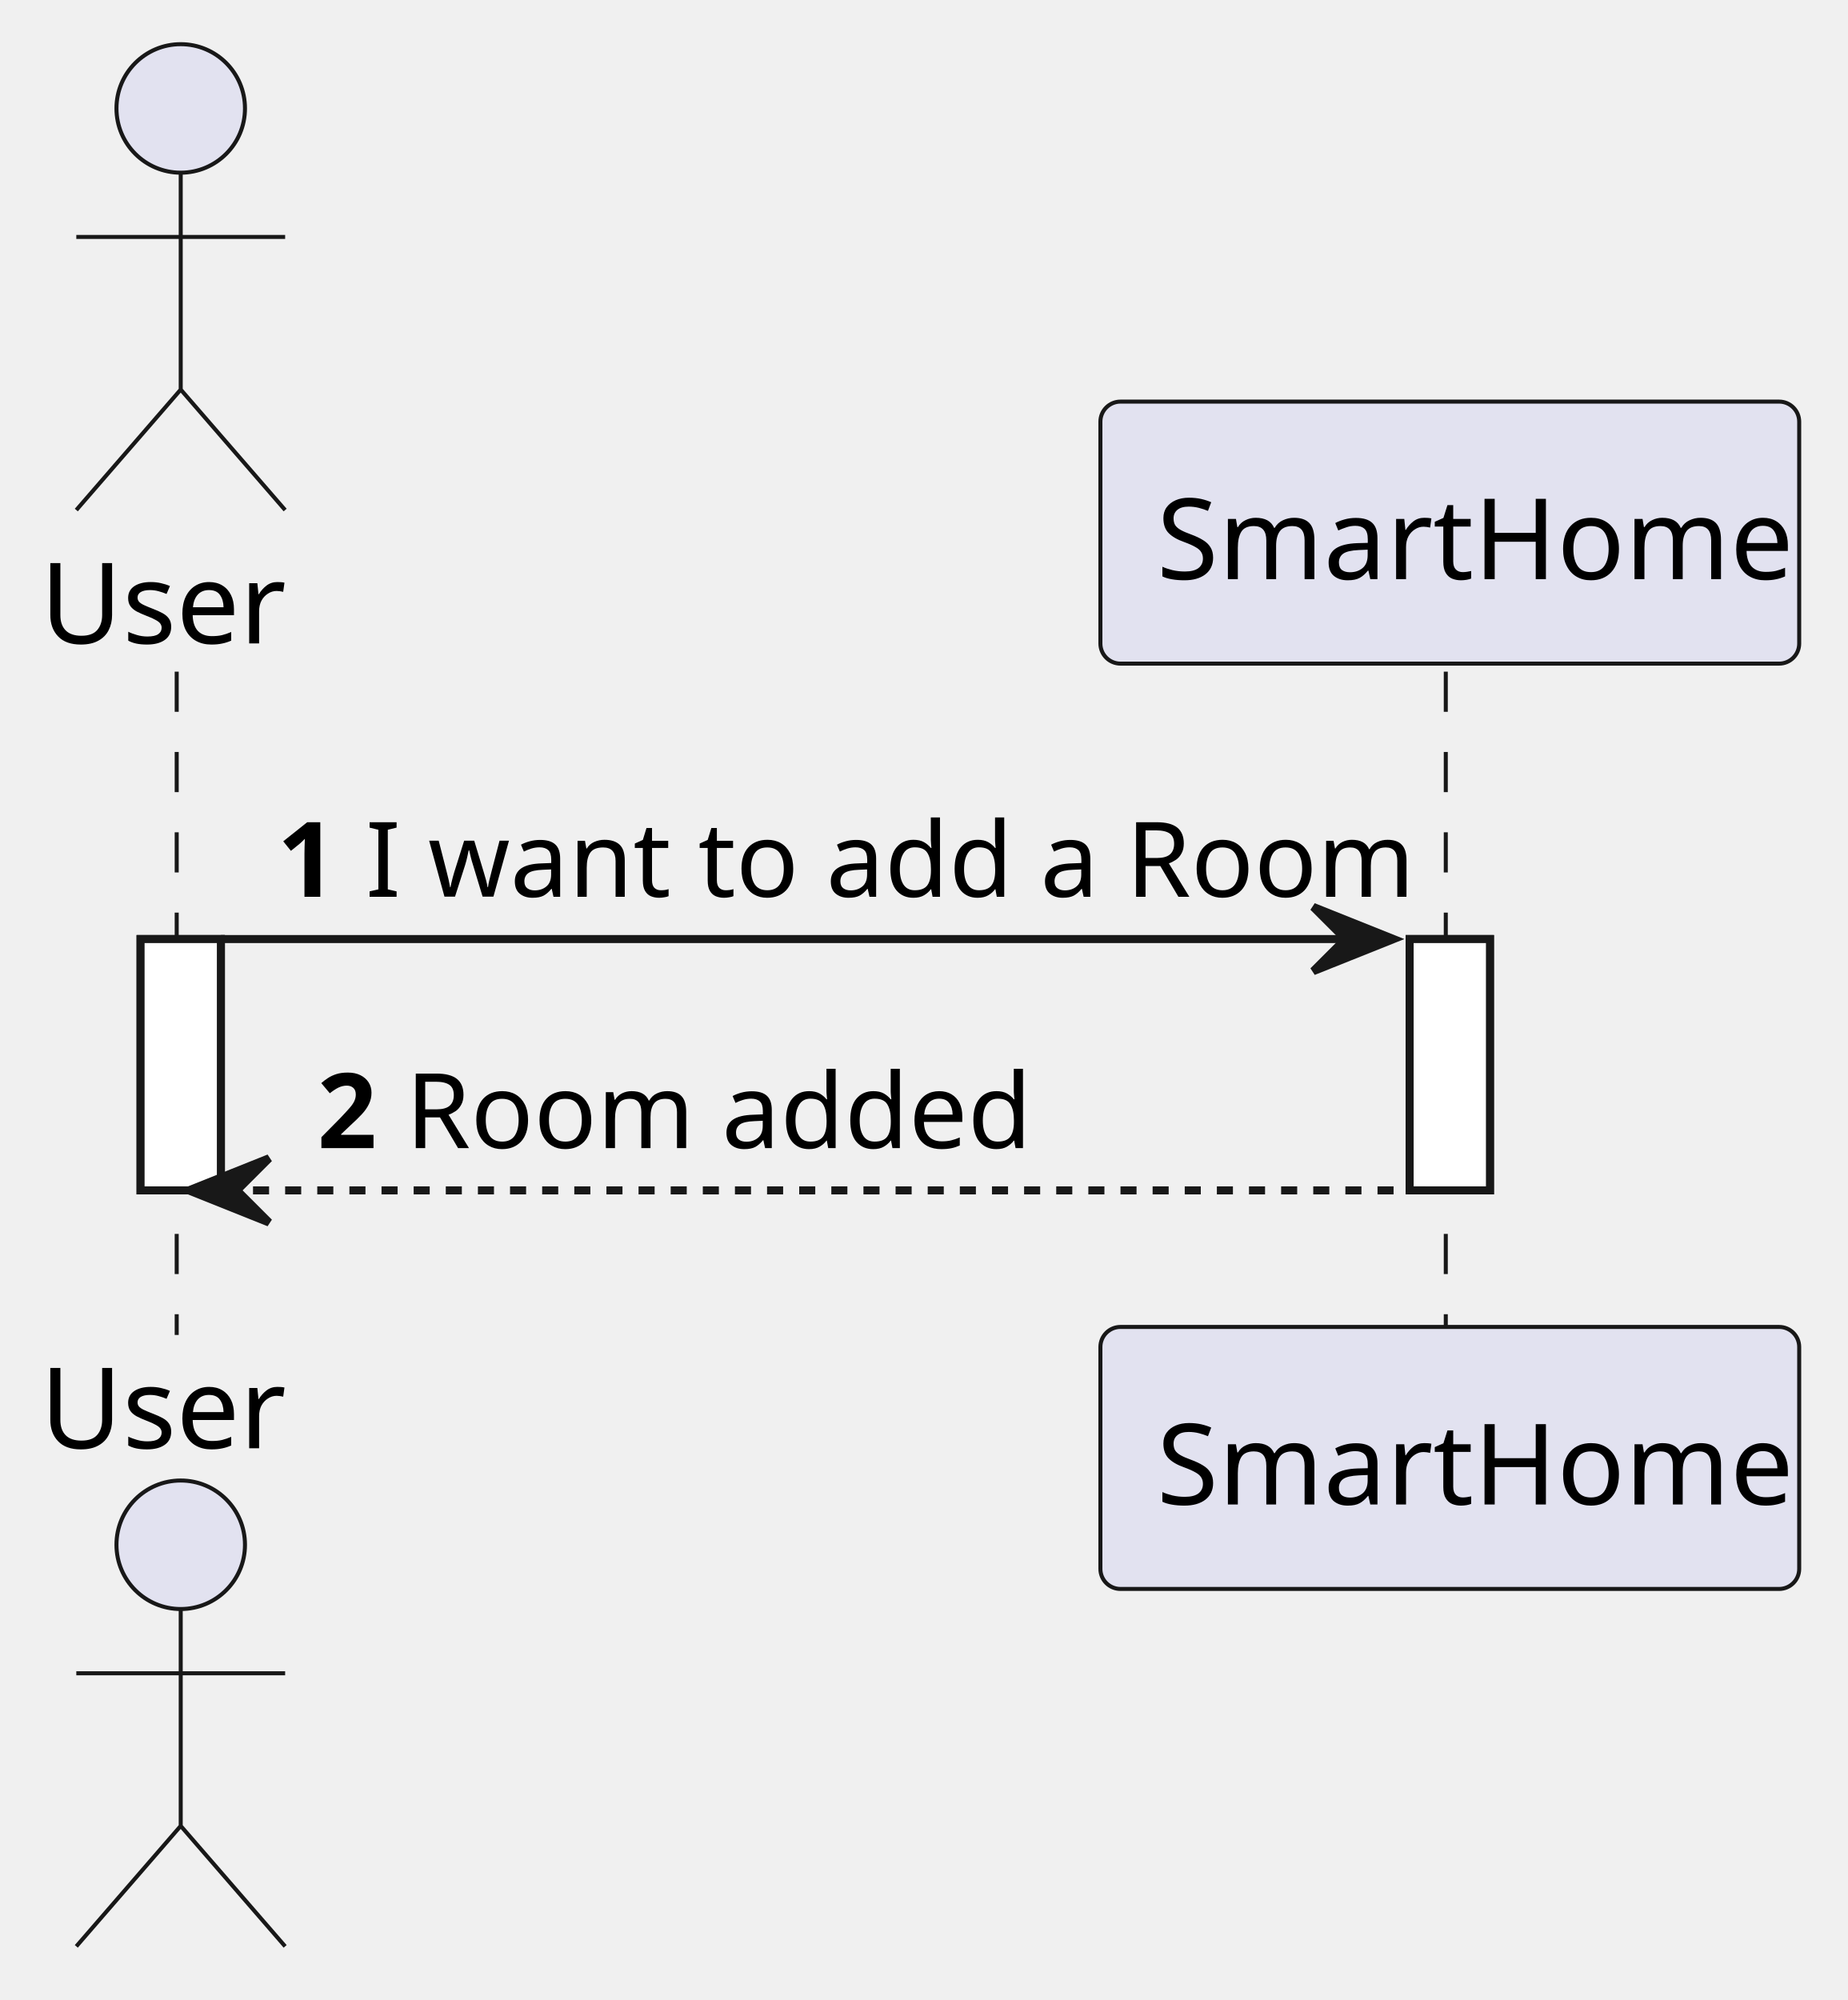
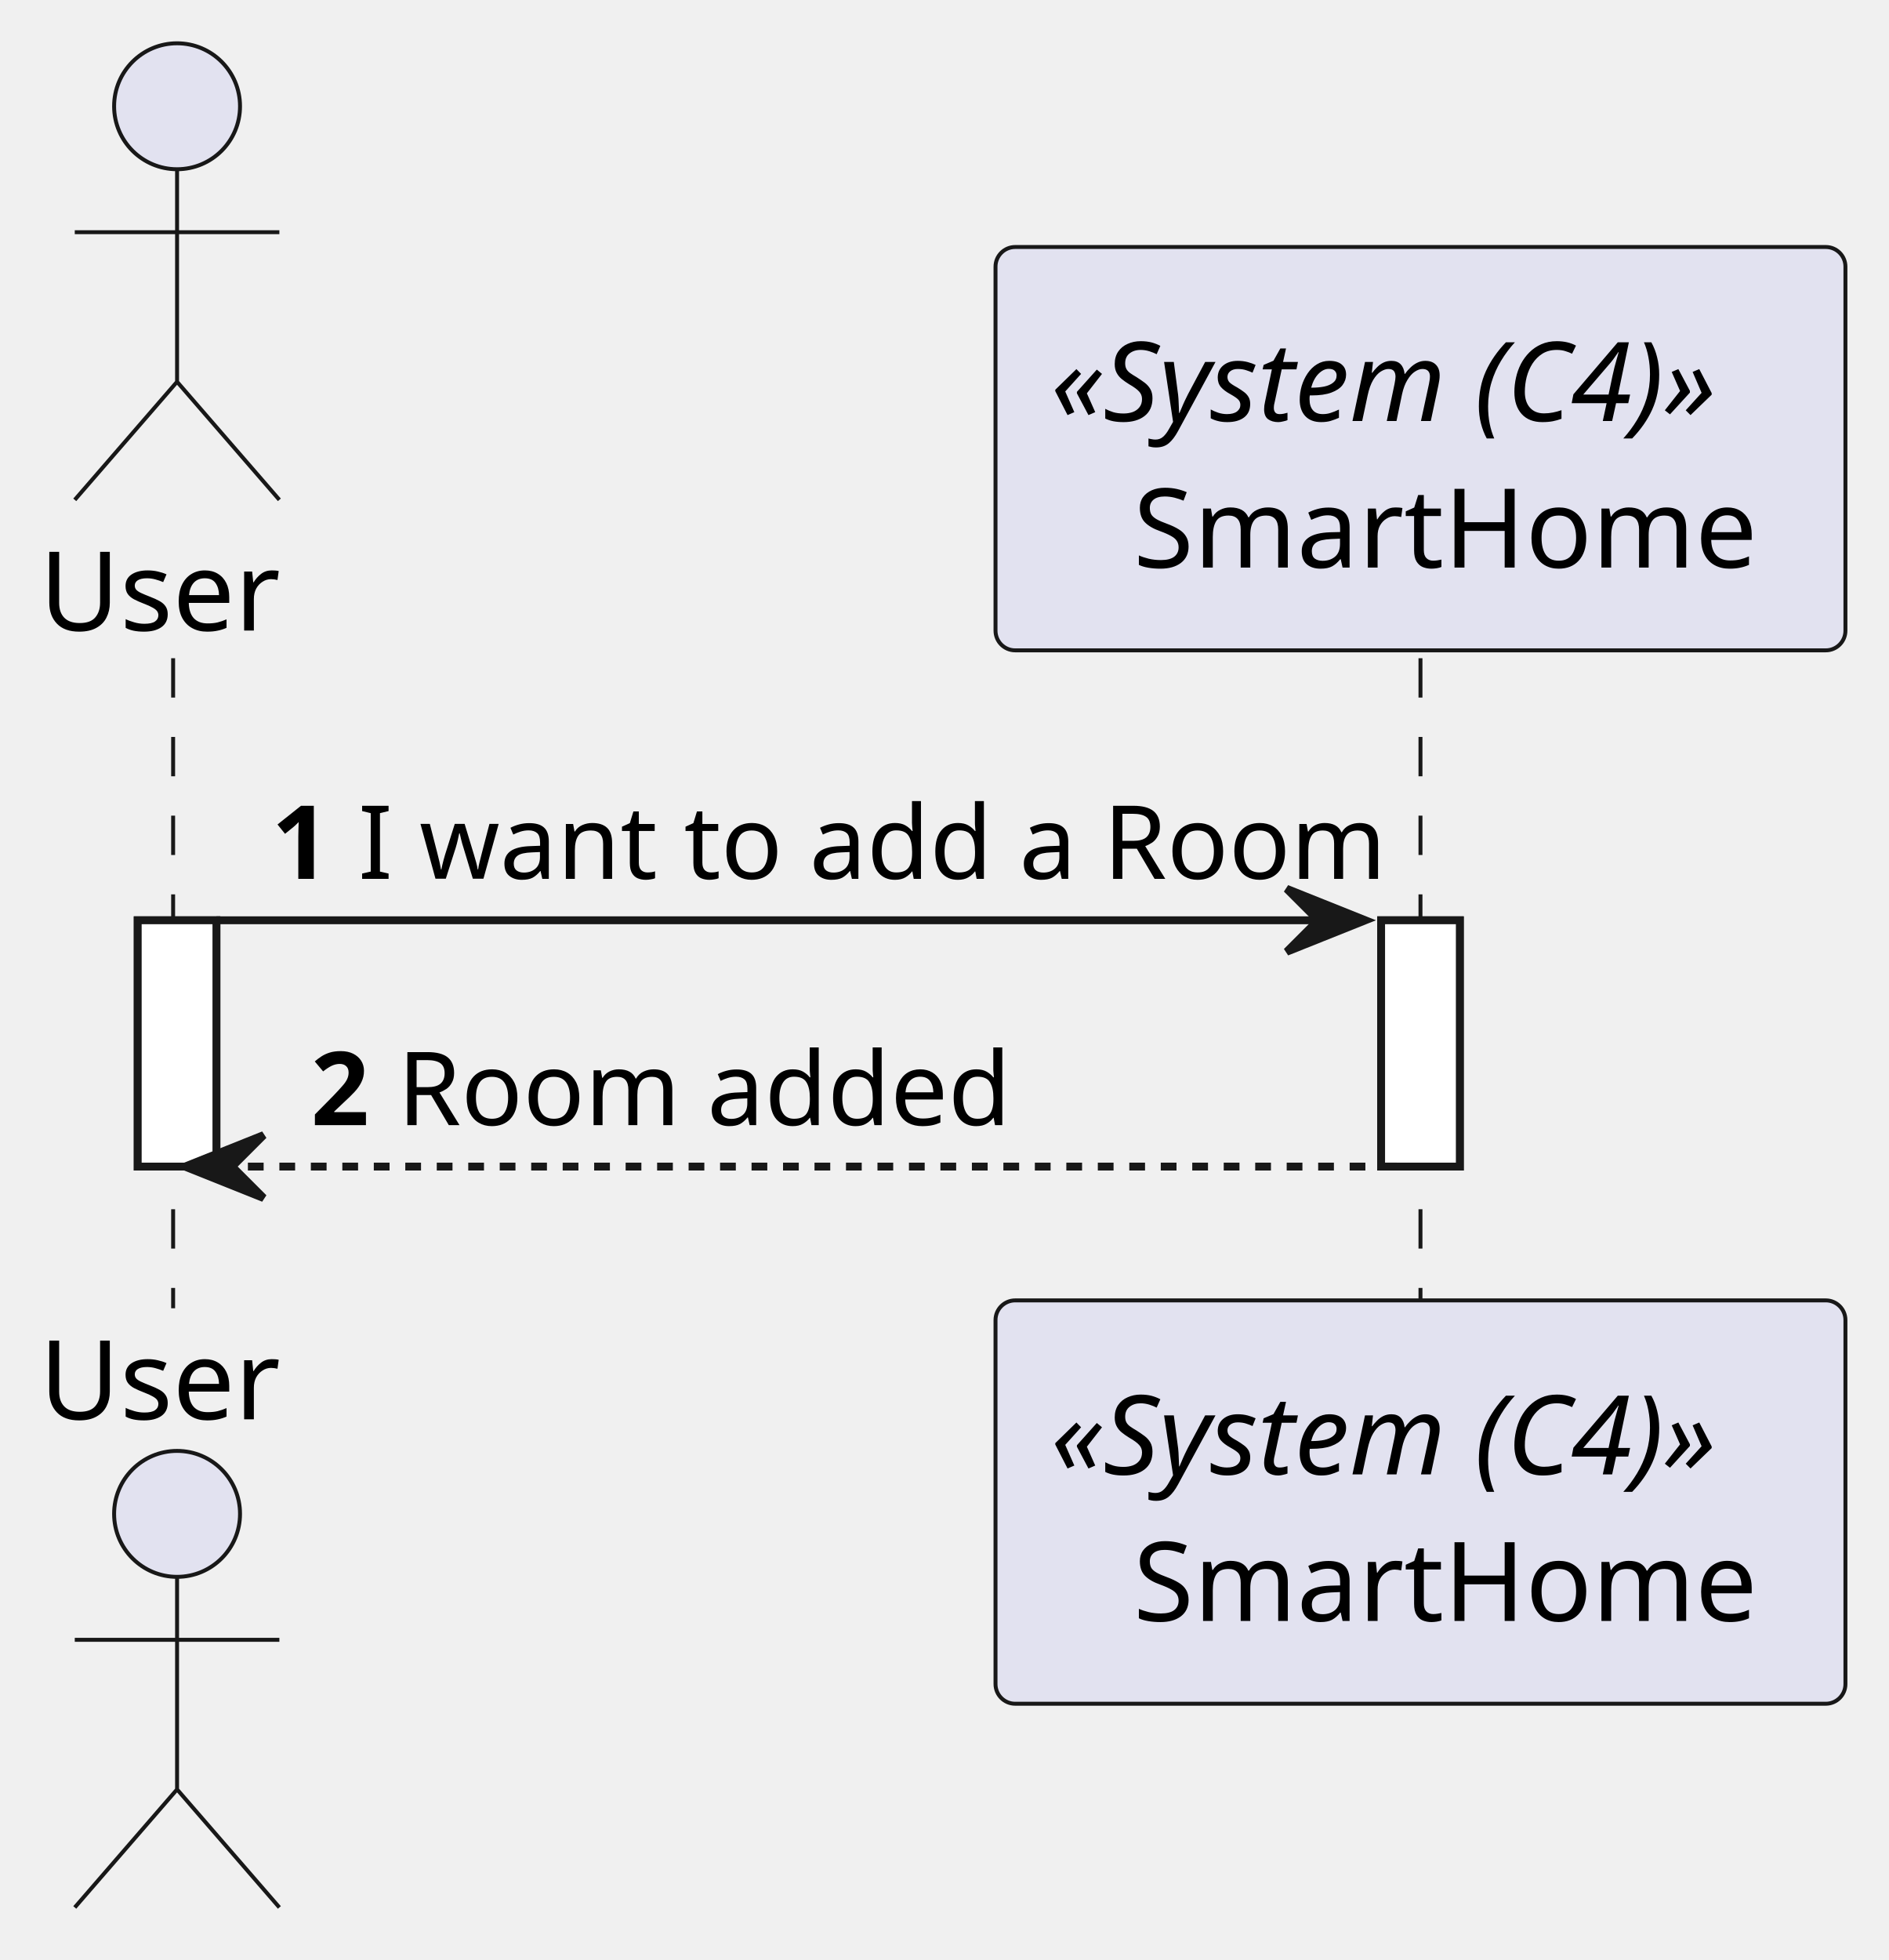
- <svg xmlns="http://www.w3.org/2000/svg" contentStyleType="text/css" height="249px" preserveAspectRatio="none" style="width:230px;height:249px;background:#FFFFFF;" version="1.1" viewBox="0 0 230 249" width="230px" zoomAndPan="magnify">
+ <svg xmlns="http://www.w3.org/2000/svg" contentStyleType="text/css" height="249px" preserveAspectRatio="none" style="width:240px;height:249px;background:#FFFFFF;" version="1.1" viewBox="0 0 240 249" width="240px" zoomAndPan="magnify">
  <defs />
  <g>
    <rect fill="#FFFFFF" height="31.291" style="stroke:#181818;stroke-width:1.0;" width="10" x="17.5" y="116.912" />
    <rect fill="#FFFFFF" height="31.291" style="stroke:#181818;stroke-width:1.0;" width="10" x="175.5" y="116.912" />
    <line style="stroke:#181818;stroke-width:0.5;stroke-dasharray:5.0,5.0;" x1="22" x2="22" y1="83.621" y2="166.203" />
-     <line style="stroke:#181818;stroke-width:0.5;stroke-dasharray:5.0,5.0;" x1="180" x2="180" y1="83.621" y2="166.203" />
+     <line style="stroke:#181818;stroke-width:0.5;stroke-dasharray:5.0,5.0;" x1="180.5" x2="180.5" y1="83.621" y2="166.203" />
    <text fill="#000000" font-family="sans-serif" font-size="14" lengthAdjust="spacing" textLength="29" x="5" y="80.107">User</text>
    <ellipse cx="22.5" cy="13.5" fill="#E2E2F0" rx="8" ry="8" style="stroke:#181818;stroke-width:0.5;" />
    <path d="M22.5,21.5 L22.5,48.5 M9.5,29.5 L35.5,29.5 M22.5,48.5 L9.5,63.5 M22.5,48.5 L35.5,63.5 " fill="none" style="stroke:#181818;stroke-width:0.5;" />
    <text fill="#000000" font-family="sans-serif" font-size="14" lengthAdjust="spacing" textLength="29" x="5" y="180.31">User</text>
    <ellipse cx="22.5" cy="192.324" fill="#E2E2F0" rx="8" ry="8" style="stroke:#181818;stroke-width:0.5;" />
    <path d="M22.5,200.324 L22.5,227.324 M9.5,208.324 L35.5,208.324 M22.5,227.324 L9.5,242.324 M22.5,227.324 L35.5,242.324 " fill="none" style="stroke:#181818;stroke-width:0.5;" />
-     <rect fill="#E2E2F0" height="32.621" rx="2.5" ry="2.5" style="stroke:#181818;stroke-width:0.5;" width="87" x="137" y="50" />
+     <rect fill="#E2E2F0" height="51.242" rx="2.5" ry="2.5" style="stroke:#181818;stroke-width:0.5;" width="108" x="126.5" y="31.379" />
+     <text fill="#000000" font-family="sans-serif" font-size="14" font-style="italic" lengthAdjust="spacing" textLength="94" x="133.5" y="53.486">«System (C4)»</text>
    <text fill="#000000" font-family="sans-serif" font-size="14" lengthAdjust="spacing" textLength="73" x="144" y="72.107">SmartHome</text>
-     <rect fill="#E2E2F0" height="32.621" rx="2.5" ry="2.5" style="stroke:#181818;stroke-width:0.5;" width="87" x="137" y="165.203" />
-     <text fill="#000000" font-family="sans-serif" font-size="14" lengthAdjust="spacing" textLength="73" x="144" y="187.31">SmartHome</text>
+     <rect fill="#E2E2F0" height="51.242" rx="2.5" ry="2.5" style="stroke:#181818;stroke-width:0.5;" width="108" x="126.5" y="165.203" />
+     <text fill="#000000" font-family="sans-serif" font-size="14" font-style="italic" lengthAdjust="spacing" textLength="94" x="133.5" y="187.31">«System (C4)»</text>
+     <text fill="#000000" font-family="sans-serif" font-size="14" lengthAdjust="spacing" textLength="73" x="144" y="205.932">SmartHome</text>
    <rect fill="#FFFFFF" height="31.291" style="stroke:#181818;stroke-width:1.0;" width="10" x="17.5" y="116.912" />
    <rect fill="#FFFFFF" height="31.291" style="stroke:#181818;stroke-width:1.0;" width="10" x="175.5" y="116.912" />
    <polygon fill="#181818" points="163.5,112.912,173.5,116.912,163.5,120.912,167.5,116.912" style="stroke:#181818;stroke-width:1.0;" />
    <line style="stroke:#181818;stroke-width:1.0;" x1="27.5" x2="169.5" y1="116.912" y2="116.912" />
    <text fill="#000000" font-family="sans-serif" font-size="13" font-weight="bold" lengthAdjust="spacing" textLength="7" x="34.5" y="111.649">1</text>
    <text fill="#000000" font-family="sans-serif" font-size="13" lengthAdjust="spacing" textLength="123" x="45.5" y="111.649">I want to add a Room</text>
    <polygon fill="#181818" points="33.5,144.203,23.5,148.203,33.5,152.203,29.5,148.203" style="stroke:#181818;stroke-width:1.0;" />
    <line style="stroke:#181818;stroke-width:1.0;stroke-dasharray:2.0,2.0;" x1="27.5" x2="179.5" y1="148.203" y2="148.203" />
    <text fill="#000000" font-family="sans-serif" font-size="13" font-weight="bold" lengthAdjust="spacing" textLength="7" x="39.5" y="142.94">2</text>
    <text fill="#000000" font-family="sans-serif" font-size="13" lengthAdjust="spacing" textLength="73" x="50.5" y="142.94">Room added</text>
  </g>
</svg>
